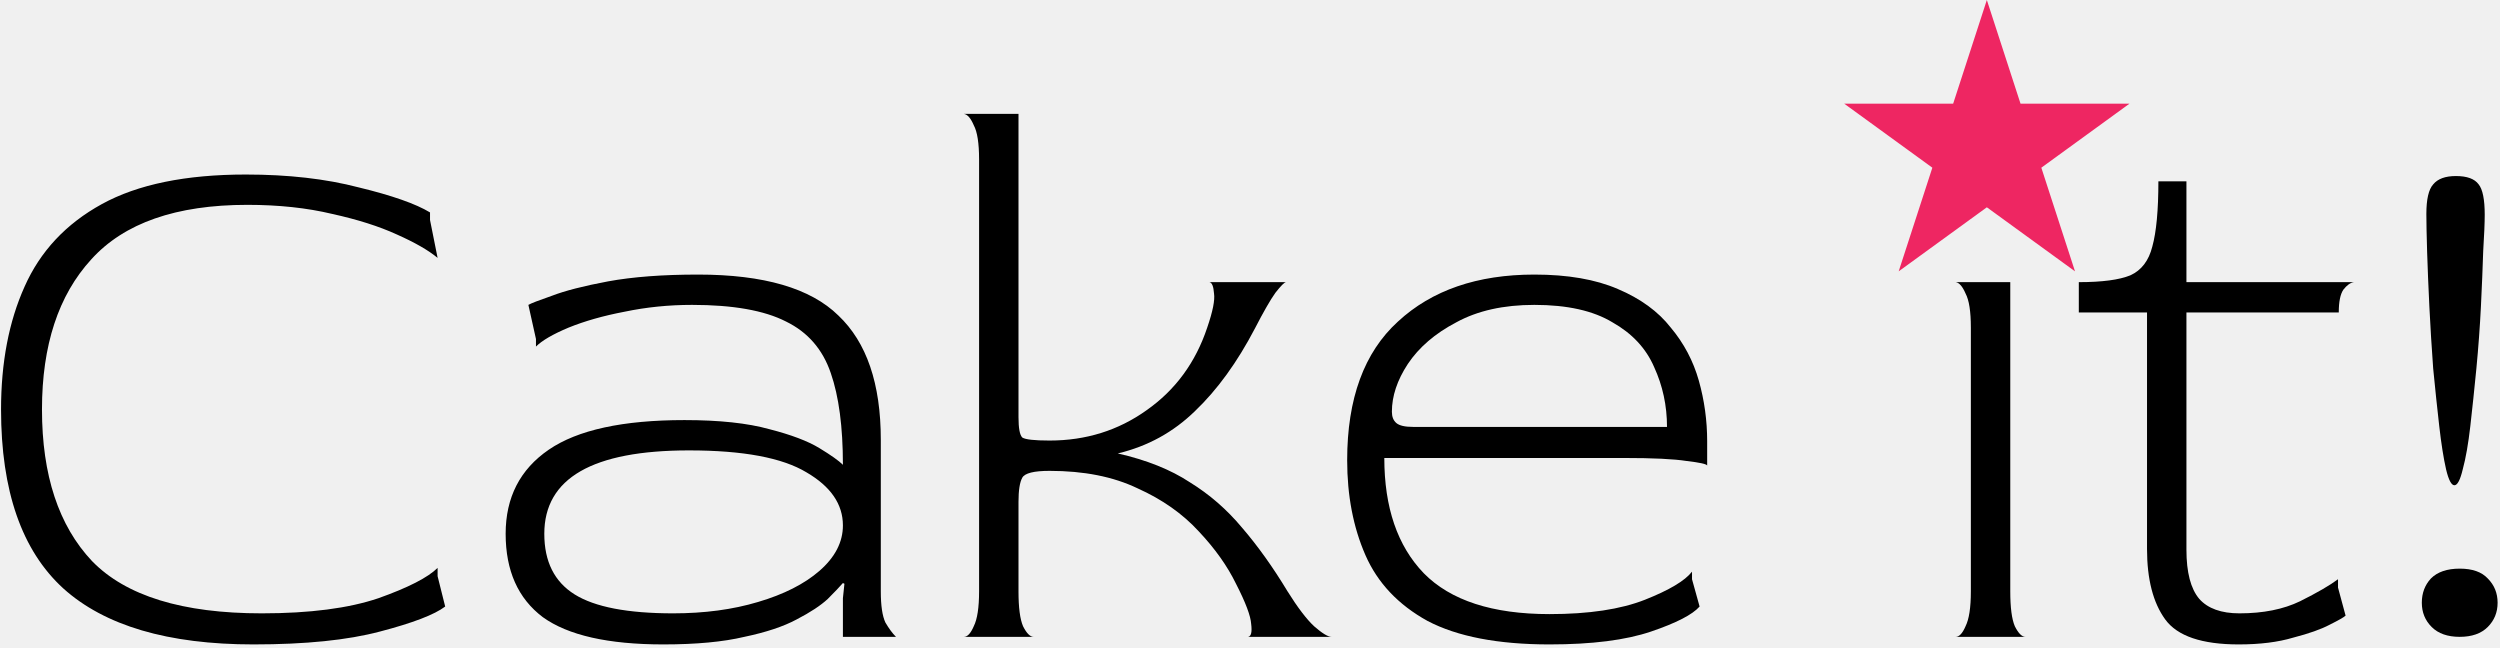
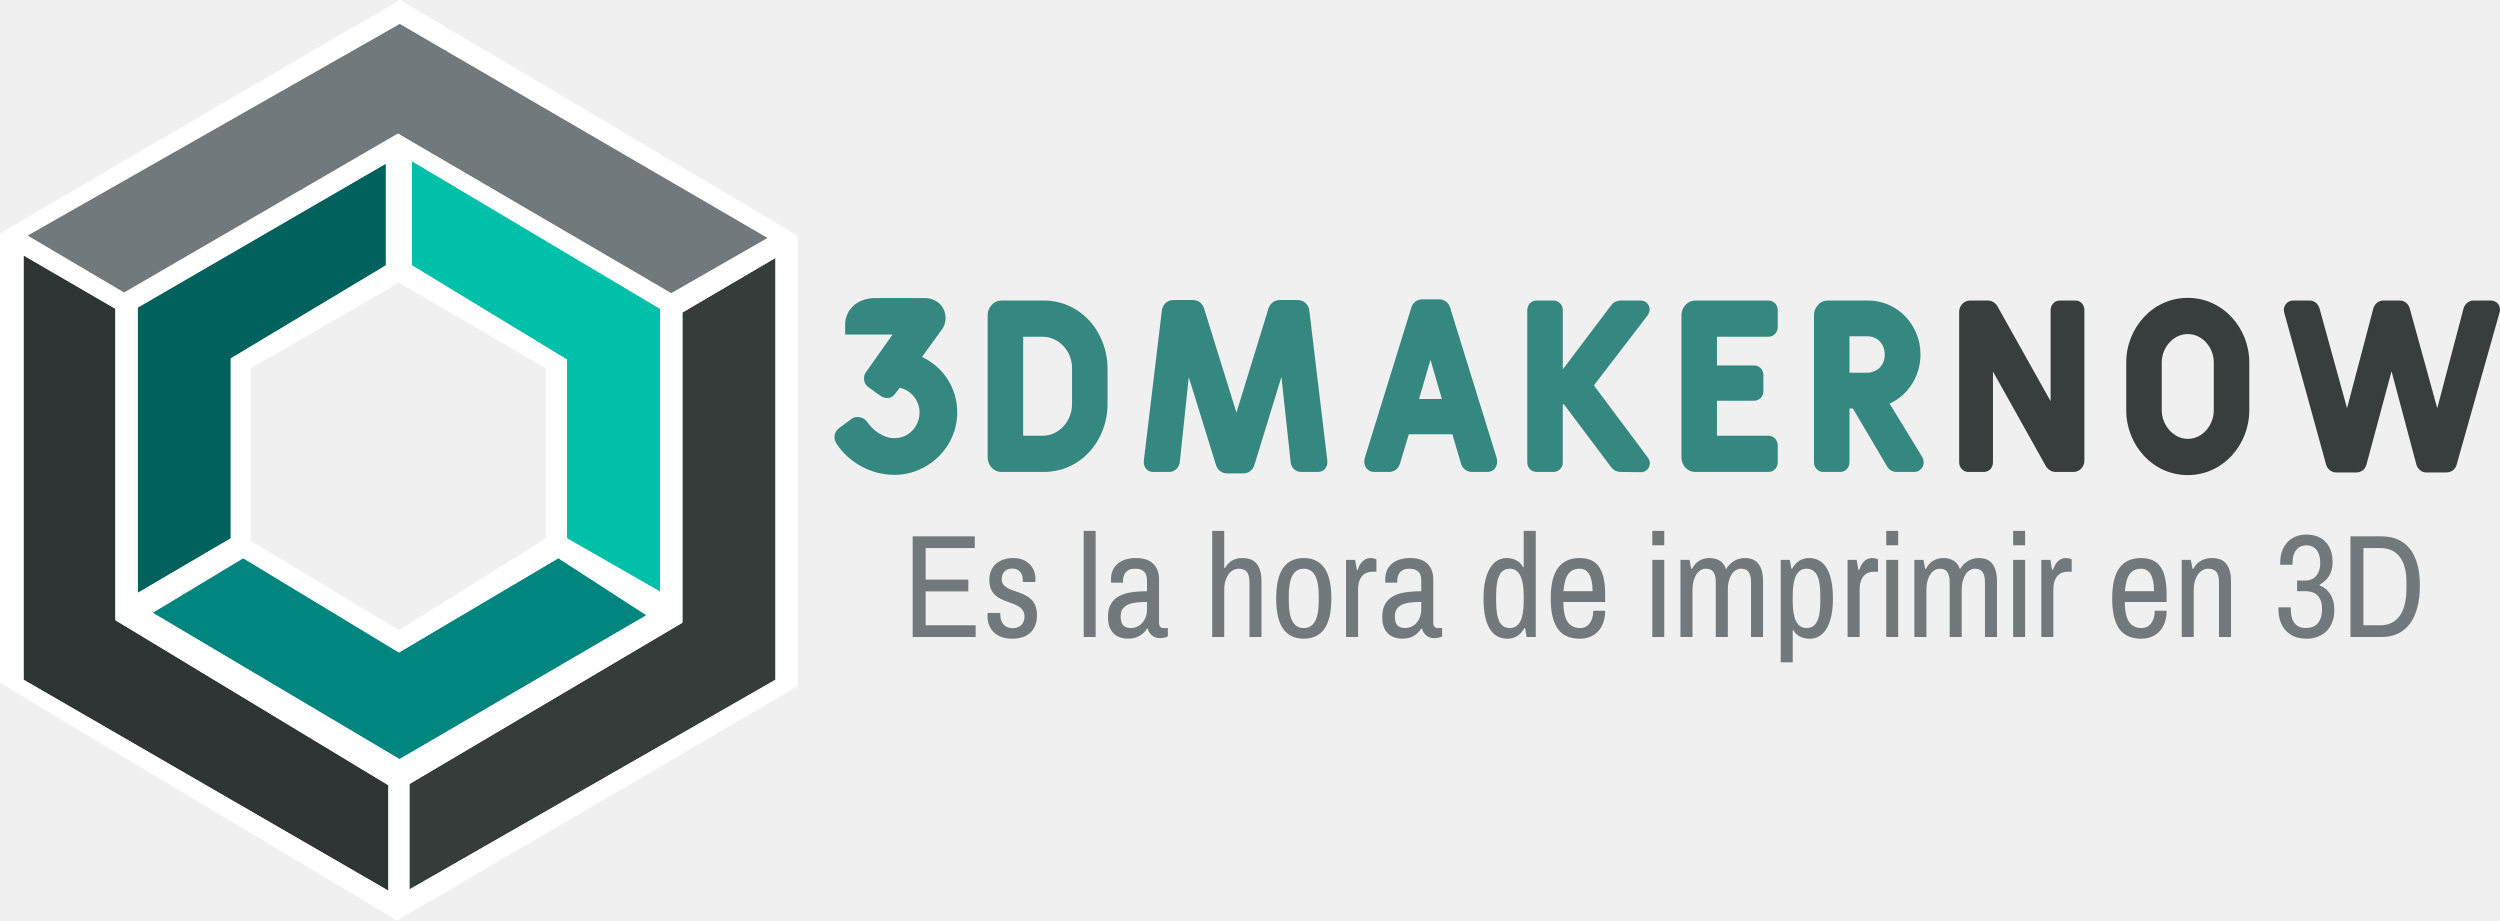
- <svg xmlns="http://www.w3.org/2000/svg" width="475" height="123" viewBox="0 0 475 123" fill="none">
-   <path d="M48.152 122.44C31.928 122.44 19.88 118.888 12.008 111.784C4.136 104.584 0.2 93.256 0.2 77.8C0.2 68.872 1.688 61.096 4.664 54.472C7.64 47.752 12.536 42.52 19.352 38.776C26.168 35.032 35.288 33.16 46.712 33.16C54.776 33.16 61.928 33.976 68.168 35.608C74.504 37.144 79.016 38.728 81.704 40.36V41.8L83.144 49C81.416 47.56 78.824 46.072 75.368 44.536C72.008 43 67.928 41.704 63.128 40.648C58.328 39.496 52.952 38.92 47 38.92C33.464 38.92 23.576 42.376 17.336 49.288C11.096 56.104 7.976 65.608 7.976 77.8C7.976 90.28 11.144 99.88 17.48 106.6C23.912 113.224 34.664 116.536 49.736 116.536C58.856 116.536 66.248 115.576 71.912 113.656C77.576 111.64 81.32 109.72 83.144 107.896V109.48L84.584 115.24C82.568 116.776 78.44 118.36 72.2 119.992C66.056 121.624 58.04 122.44 48.152 122.44Z" fill="black" />
-   <path d="M126.025 122.44C115.561 122.44 107.929 120.712 103.129 117.256C98.424 113.704 96.073 108.424 96.073 101.416C96.073 94.504 98.808 89.176 104.281 85.432C109.753 81.688 118.345 79.816 130.057 79.816C136.681 79.816 142.057 80.392 146.185 81.544C150.313 82.6 153.481 83.8 155.689 85.144C157.897 86.488 159.385 87.544 160.153 88.312C160.153 81.112 159.385 75.304 157.849 70.888C156.313 66.376 153.481 63.112 149.353 61.096C145.225 58.984 139.273 57.928 131.497 57.928C127.081 57.928 122.809 58.36 118.681 59.224C114.649 59.992 111.097 61 108.025 62.248C105.049 63.496 102.985 64.696 101.833 65.848V64.408L100.393 57.928C100.873 57.64 102.361 57.064 104.857 56.2C107.353 55.24 110.905 54.328 115.513 53.464C120.217 52.6 125.929 52.168 132.649 52.168C145.129 52.168 154.009 54.76 159.289 59.944C164.665 65.032 167.353 72.904 167.353 83.56V112.36C167.353 115.048 167.641 117.016 168.217 118.264C168.889 119.416 169.561 120.328 170.233 121H160.153V113.656L160.441 110.92L160.153 110.776C159.577 111.448 158.617 112.456 157.273 113.8C155.929 115.048 153.961 116.344 151.369 117.688C148.873 119.032 145.561 120.136 141.433 121C137.401 121.96 132.265 122.44 126.025 122.44ZM127.897 116.536C133.849 116.536 139.225 115.816 144.025 114.376C148.921 112.936 152.809 110.968 155.689 108.472C158.665 105.88 160.153 103 160.153 99.832C160.153 95.8 157.849 92.44 153.241 89.752C148.633 86.968 141.193 85.576 130.921 85.576C112.585 85.576 103.417 90.856 103.417 101.416C103.417 106.696 105.337 110.536 109.177 112.936C113.017 115.336 119.257 116.536 127.897 116.536Z" fill="black" />
-   <path d="M183.146 121C183.818 121 184.442 120.328 185.018 118.984C185.69 117.64 186.026 115.432 186.026 112.36V30.28C186.026 27.208 185.69 25.048 185.018 23.8C184.442 22.456 183.818 21.736 183.146 21.64H193.514V79.24C193.514 81.352 193.754 82.648 194.234 83.128C194.81 83.512 196.538 83.704 199.418 83.704C206.33 83.704 212.474 81.784 217.85 77.944C223.322 74.104 227.162 68.872 229.37 62.248C230.426 59.176 230.858 57.016 230.666 55.768C230.57 54.424 230.282 53.704 229.802 53.608H244.346C244.058 53.608 243.386 54.28 242.33 55.624C241.37 56.968 240.074 59.224 238.442 62.392C235.082 68.824 231.29 74.056 227.066 78.088C222.938 82.12 218.042 84.808 212.378 86.152C217.85 87.4 222.41 89.224 226.058 91.624C229.802 93.928 233.114 96.808 235.994 100.264C238.97 103.72 241.85 107.752 244.634 112.36C246.554 115.432 248.234 117.64 249.674 118.984C251.21 120.328 252.314 121 252.986 121H237.146C237.722 120.904 237.914 120.088 237.722 118.552C237.626 117.016 236.666 114.472 234.842 110.92C233.21 107.56 230.858 104.248 227.786 100.984C224.714 97.624 220.826 94.888 216.122 92.776C211.514 90.568 205.946 89.464 199.418 89.464C196.442 89.464 194.714 89.896 194.234 90.76C193.754 91.624 193.514 93.16 193.514 95.368V112.36C193.514 115.432 193.802 117.64 194.378 118.984C195.05 120.328 195.722 121 196.394 121H183.146Z" fill="black" />
-   <path d="M294.411 122.44C284.619 122.44 276.891 120.952 271.227 117.976C265.659 114.904 261.723 110.728 259.419 105.448C257.115 100.168 255.963 94.168 255.963 87.448C255.963 75.736 259.179 66.952 265.611 61.096C272.043 55.144 280.683 52.168 291.531 52.168C297.867 52.168 303.147 53.08 307.371 54.904C311.691 56.728 315.051 59.176 317.451 62.248C319.947 65.224 321.723 68.584 322.779 72.328C323.835 76.072 324.363 79.912 324.363 83.848V88.456C324.267 88.168 322.971 87.88 320.475 87.592C318.075 87.208 314.091 87.016 308.523 87.016H263.019C263.019 96.424 265.515 103.72 270.507 108.904C275.595 114.088 283.563 116.68 294.411 116.68C301.899 116.68 307.947 115.768 312.555 113.944C317.163 112.12 320.139 110.344 321.483 108.616V110.056L322.923 115.24C321.579 116.776 318.507 118.36 313.707 119.992C308.907 121.624 302.475 122.44 294.411 122.44ZM268.491 81.112H316.731C316.731 77.08 315.915 73.288 314.283 69.736C312.747 66.184 310.107 63.352 306.363 61.24C302.715 59.032 297.771 57.928 291.531 57.928C285.675 57.928 280.731 59.032 276.699 61.24C272.667 63.352 269.595 65.992 267.483 69.16C265.467 72.232 264.459 75.256 264.459 78.232C264.459 79.192 264.747 79.912 265.323 80.392C265.899 80.872 266.955 81.112 268.491 81.112Z" fill="black" />
-   <path d="M377.92 37.624C375.904 37.624 374.32 37.048 373.168 35.896C372.112 34.744 371.584 33.4 371.584 31.864C371.584 30.232 372.112 28.888 373.168 27.832C374.224 26.68 375.808 26.104 377.92 26.104C380.032 26.104 381.616 26.68 382.672 27.832C383.824 28.888 384.4 30.232 384.4 31.864C384.4 33.4 383.824 34.744 382.672 35.896C381.616 37.048 380.032 37.624 377.92 37.624ZM371.584 121C372.256 121 372.88 120.328 373.456 118.984C374.128 117.64 374.464 115.432 374.464 112.36V62.248C374.464 59.176 374.128 57.016 373.456 55.768C372.88 54.424 372.256 53.704 371.584 53.608H381.952V112.36C381.952 115.432 382.24 117.64 382.816 118.984C383.488 120.328 384.16 121 384.832 121H371.584Z" fill="black" />
-   <path d="M425.358 122.44C418.35 122.44 413.694 120.856 411.39 117.688C409.086 114.52 407.934 110.056 407.934 104.296V59.368H394.974V53.608C399.39 53.608 402.654 53.176 404.766 52.312C406.878 51.352 408.27 49.528 408.942 46.84C409.71 44.056 410.094 39.928 410.094 34.456H415.422V53.608H447.246C446.574 53.704 445.902 54.184 445.23 55.048C444.654 55.912 444.366 57.352 444.366 59.368H415.422V104.44C415.422 108.76 416.238 111.88 417.87 113.8C419.502 115.624 422.046 116.536 425.502 116.536C430.014 116.536 433.854 115.768 437.022 114.232C440.286 112.6 442.686 111.208 444.222 110.056V111.64L445.662 116.968C445.374 117.256 444.366 117.832 442.638 118.696C441.006 119.56 438.702 120.376 435.726 121.144C432.846 122.008 429.39 122.44 425.358 122.44Z" fill="black" />
-   <path d="M466.337 92.2C465.761 92.2 465.233 91.192 464.753 89.176C464.273 87.064 463.841 84.328 463.457 80.968C463.073 77.608 462.689 73.96 462.305 70.024C462.017 66.088 461.777 62.2 461.585 58.36C461.393 54.424 461.249 50.92 461.153 47.848C461.057 44.68 461.009 42.28 461.009 40.648C461.009 37.864 461.441 35.992 462.305 35.032C463.169 33.976 464.609 33.448 466.625 33.448C468.737 33.448 470.177 33.976 470.945 35.032C471.713 35.992 472.097 37.912 472.097 40.792C472.097 42.328 472.001 44.632 471.809 47.704C471.713 50.776 471.569 54.28 471.377 58.216C471.185 62.056 470.897 65.992 470.513 70.024C470.129 73.96 469.745 77.608 469.361 80.968C468.977 84.328 468.497 87.064 467.921 89.176C467.441 91.192 466.913 92.2 466.337 92.2ZM467.345 121C465.041 121 463.265 120.376 462.017 119.128C460.769 117.88 460.145 116.344 460.145 114.52C460.145 112.696 460.721 111.16 461.873 109.912C463.121 108.664 464.945 108.04 467.345 108.04C469.745 108.04 471.521 108.664 472.673 109.912C473.921 111.16 474.545 112.696 474.545 114.52C474.545 116.344 473.921 117.88 472.673 119.128C471.425 120.376 469.649 121 467.345 121Z" fill="black" />
-   <path d="M377.5 0L383.899 19.693H404.605L387.853 31.864L394.252 51.557L377.5 39.386L360.748 51.557L367.147 31.864L350.395 19.693H371.101L377.5 0Z" fill="#EE2662" />
+ <svg xmlns="http://www.w3.org/2000/svg" width="503.732" height="185.467">
+   <path fill="#00867E" d="M130.25 123.967l-49.75 29-49.75-29.5 18.25-11 31.38 19 32.12-19z" />
+   <path fill="#353C3A" d="M156.25 51.967v85l-73.75 42.25v-21.25l55-32.5v-62.5z" />
+   <path fill="#00C0AA" d="M133 62.217v57l-18.75-10.75v-36l-31.25-19v-21z" />
+   <path fill="#00615D" d="M77.75 32.967v20.5L46.5 72.217v36.25l-18.75 11v-57.5z" />
+   <path fill="#2F3435" d="M78.25 158.217v21.25l-73.5-42.5v-85.5l18.5 10.75v62.75z" />
+   <path fill="#72797C" d="M154.71 47.947l-19.46 11.15-55.07-32.17L25 58.967l-19.48-11.5 75.03-42.68z" />
+   <path fill="#FFF" d="M80 185.467c-.04 0-80-47.84-80-47.93v-90.48c0-.09 80.55-47.1 80.62-47.06 0 0 80.13 47.46 80.13 47.55v90.67c0 .09-80.71 47.25-80.75 47.25zm-75.25-48.5l73.5 42.5v-21.25l-55-33.25v-62.75l-18.5-10.75v85.5zm151.5 0v-85l-18.75 11v62.5l-55 32.5v21.25l73.75-42.25zm-21-77.87l19.46-11.15-74.16-43.16-75.03 42.68L25 58.967l55.18-32.04 55.07 32.17zm-2.25 60.12v-57l-50-29.75v21l31.25 19v36l18.75 10.75zm-52.5 33.75l49.75-29-17.75-11.5-32.12 19-31.38-19-18.25 11 49.75 29.5zm29.5-44.5v-34.25l-29.62-17.25-29.88 17.25v34.75l29.88 18 29.62-18.5zm-32.25-55v-20.5l-50 29v57.5l18.75-11v-36.25l31.25-18.75z" />
+   <g>
+     <path fill="#35887F" d="M185.775 71.919c4.361 2.058 7.104 6.321 7.104 11.171 0 6.957-5.782 12.592-12.641 12.592-4.654 0-9.162-2.4-11.71-6.32-.735-1.225-.392-2.401.588-3.136l2.45-1.813c.343-.294.784-.392 1.225-.392.686 0 1.372.294 1.813.833 1.274 1.862 3.283 3.43 5.634 3.43 2.891 0 5.047-2.401 5.047-5.193 0-2.352-1.715-4.508-4.018-4.949l-.931 1.225c-.441.637-1.029.833-1.568.833-.49 0-.98-.196-1.274-.392 0 0-1.617-1.127-2.597-1.862-1.029-.735-.98-2.303-.392-2.989l5.341-7.545h-9.554v-2.009c0-2.646 2.058-5.341 6.075-5.341h9.995c2.303 0 4.165 1.666 4.165 4.018 0 .931-.294 1.764-.882 2.499l-3.87 5.34zM223.161 81.425c0 7.3-5.341 13.67-12.886 13.67h-8.476c-1.617 0-2.793-1.372-2.793-2.939V63.492c0-.784.294-1.519.833-2.058.49-.588 1.225-.882 1.96-.882h8.476c7.545 0 12.886 6.418 12.886 13.719v7.154zm-7.153-7.3c0-3.283-2.548-6.271-5.929-6.271h-3.92v19.941h3.92c3.381 0 5.929-3.038 5.929-6.321v-7.349zM239.528 75.986l-1.813 17.197c-.196 1.127-1.078 1.911-2.107 1.911h-3.233c-.588 0-1.078-.196-1.421-.588a2.28 2.28 0 01-.49-1.617l3.626-30.181c.098-1.323 1.078-2.254 2.352-2.254h3.969c1.029 0 1.911.686 2.205 1.715l6.517 20.97L255.6 62.12a2.368 2.368 0 012.254-1.666h3.577c1.322 0 2.303.931 2.4 2.254l3.626 30.181a2.28 2.28 0 01-.49 1.617c-.343.392-.833.588-1.421.588h-3.381a2.128 2.128 0 01-2.106-1.96l-1.862-17.197-5.438 17.736c-.294 1.029-1.176 1.715-2.204 1.715h-3.332c-1.029 0-1.911-.686-2.205-1.666l-5.49-17.736zM301.607 92.4c.05.195.05.392.05.686 0 1.127-.833 2.009-1.96 2.009h-3.087c-1.078 0-1.96-.686-2.254-1.764l-1.715-5.831h-8.771l-1.764 5.831c-.294 1.078-1.176 1.764-2.205 1.764h-3.037c-1.127 0-1.96-.882-1.96-2.009 0-.294 0-.49.049-.686l9.407-30.378c.294-1.029 1.176-1.715 2.254-1.715h3.332c1.077 0 1.959.686 2.253 1.715l9.408 30.378zm-13.376-19.892l-2.303 7.888h4.606l-2.303-7.888zM309.597 95.095c-1.029 0-1.862-.833-1.862-1.911V62.512c0-1.126.833-1.959 1.862-1.959h3.43c1.029 0 1.862.833 1.862 1.959V74.37h.049l9.652-12.788c.489-.686 1.225-1.029 2.058-1.029h3.919c1.029 0 1.813.784 1.813 1.813 0 .392-.147.784-.393 1.176l-10.827 14.11 10.877 14.552c.245.343.392.734.392 1.127a1.78 1.78 0 01-1.813 1.813l-4.018-.049c-.833 0-1.52-.343-2.009-1.029l-9.457-12.592h-.244v11.71c0 1.078-.833 1.911-1.862 1.911h-3.429zM345.954 67.853v5.781h7.496c1.028 0 1.861.833 1.861 1.911v3.283c0 1.078-.833 1.911-1.861 1.911h-7.496v7.056h10.387c1.029 0 1.862.882 1.862 1.959v3.381c0 1.127-.833 1.96-1.862 1.96h-14.748c-1.616 0-2.793-1.372-2.793-2.939V63.492c0-.784.294-1.519.833-2.058.49-.588 1.226-.882 1.96-.882h14.748c1.029 0 1.862.833 1.862 1.959v3.381c0 1.078-.833 1.96-1.862 1.96h-10.387zM380.743 81.327l6.565 10.73c.196.344.294.735.294 1.078 0 1.127-.833 1.96-1.91 1.96h-3.528c-.833 0-1.47-.392-1.91-1.078l-6.909-11.71h-.686v10.828c0 1.127-.833 1.96-1.862 1.96h-3.43c-1.028 0-1.861-.833-1.861-1.96V63.492c0-.784.294-1.519.833-2.058.489-.588 1.225-.882 1.96-.882h8.084c5.978 0 10.583 4.948 10.583 10.877 0 4.312-2.45 8.183-6.223 9.898zm-8.084-13.572v7.35h3.479c2.106 0 3.626-1.519 3.626-3.626 0-2.156-1.421-3.724-3.626-3.724h-3.479z" />
+     <path fill="#383E3D" d="M401.568 74.859v18.275c0 1.127-.783 1.96-1.861 1.96h-3.087c-1.029 0-1.862-.833-1.862-1.96V62.855c0-1.274.98-2.303 2.205-2.303h3.528c.833 0 1.47.392 1.959 1.127l10.73 19.157V62.512c0-1.126.833-1.959 1.862-1.959h3.136c1.028 0 1.813.833 1.813 1.959v30.28c0 1.273-.979 2.303-2.205 2.303h-3.576c-.784 0-1.47-.392-1.96-1.127l-10.682-19.109zM453.214 82.699c0 6.909-5.292 13.033-12.396 13.033s-12.396-6.124-12.396-13.033v-9.701c0-6.909 5.34-12.984 12.396-12.984s12.396 6.075 12.396 12.984v9.701zm-7.154-9.701c0-2.891-2.204-5.684-5.242-5.684-2.988 0-5.242 2.793-5.242 5.684v9.701c0 2.842 2.254 5.732 5.242 5.732 3.038 0 5.242-2.842 5.242-5.732v-9.701zM501.918 60.553a1.88 1.88 0 011.47.735c.343.49.44 1.127.245 1.715l-8.624 30.574a2.092 2.092 0 01-2.058 1.616h-4.115c-.882 0-1.715-.686-1.96-1.616l-4.998-18.766-5.046 18.766a2.094 2.094 0 01-2.059 1.616h-4.115c-.882 0-1.715-.686-1.96-1.567l-8.427-30.574a2.413 2.413 0 01-.099-.588c0-1.029.833-1.911 1.862-1.911h3.381c.882 0 1.715.686 1.959 1.617l5.537 20.088 5.291-20.088c.245-.931 1.078-1.617 2.01-1.617h3.38c.882 0 1.715.686 1.96 1.617l5.537 20.088 5.291-20.088c.245-.931 1.078-1.617 2.009-1.617h3.529z" />
+   </g>
+   <g fill="#72797C">
+     <path d="M183.897 128.351V108.07h12.515v2.367h-9.902v6.352h8.604v2.367h-8.604v6.828h10.076v2.367h-12.689zM204.179 112.442c.722 0 1.359.113 1.913.34.554.226 1.02.534 1.4.924.38.39.667.842.859 1.356a4.66 4.66 0 01.275 1.978 3.92 3.92 0 00-.015.225h-2.512v-.26c0-.299-.034-.595-.101-.889a2.106 2.106 0 00-.354-.786c-.168-.231-.39-.416-.664-.556s-.619-.21-1.032-.21c-.433 0-.784.072-1.054.217s-.483.322-.643.534a1.828 1.828 0 00-.325.693c-.058.25-.086.48-.086.692 0 .424.101.772.303 1.047s.469.508.801.7c.332.192.712.36 1.14.505s.864.299 1.307.462c.442.164.878.354 1.306.57s.809.496 1.141.837c.332.342.599.763.801 1.264.202.5.303 1.111.303 1.833 0 .837-.125 1.557-.375 2.158a3.963 3.963 0 01-1.04 1.486 4.142 4.142 0 01-1.573.859 6.819 6.819 0 01-1.978.274c-.895 0-1.66-.128-2.295-.383s-1.153-.597-1.552-1.024a4.083 4.083 0 01-.881-1.458 5.112 5.112 0 01-.281-1.683c0-.201.004-.354.014-.454.01-.102.015-.166.015-.195h2.555v.304c0 .49.065.909.195 1.256s.31.633.541.858c.231.227.5.393.809.498.308.106.64.159.996.159.317 0 .616-.048.895-.145a2.103 2.103 0 001.256-1.169c.125-.289.188-.621.188-.996 0-.491-.101-.896-.303-1.213s-.469-.585-.801-.801a5.783 5.783 0 00-1.133-.563c-.424-.158-.859-.319-1.307-.483a12.593 12.593 0 01-1.306-.563c-.424-.212-.801-.479-1.133-.802s-.599-.722-.801-1.198-.303-1.061-.303-1.754c0-.692.113-1.313.339-1.862a3.775 3.775 0 01.975-1.393c.423-.38.931-.674 1.523-.881s1.257-.308 1.998-.308zM220.765 128.351h-2.411v-21.379h2.411v21.379zM228.849 112.442c1.568 0 2.743.383 3.522 1.148.78.765 1.169 1.835 1.169 3.212v8.719c0 .365.086.628.26.786a.834.834 0 00.577.238h.938v1.689c-.135.077-.337.153-.606.23s-.602.116-.996.116c-.635 0-1.165-.176-1.588-.527-.424-.352-.712-.815-.866-1.393h-.145a4.251 4.251 0 01-1.581 1.501c-.65.355-1.384.534-2.202.534a5.74 5.74 0 01-.837-.065c-.298-.043-.599-.12-.902-.23s-.597-.27-.88-.477a3.14 3.14 0 01-.751-.794c-.216-.322-.39-.715-.52-1.177s-.195-1.005-.195-1.631c0-1.068.197-1.941.592-2.62s.943-1.208 1.646-1.588 1.535-.64 2.498-.779a21.8 21.8 0 013.132-.21v-2.006c0-.376-.034-.717-.101-1.025a1.84 1.84 0 00-.375-.794 1.814 1.814 0 00-.75-.52c-.317-.125-.727-.188-1.227-.188-.462 0-.844.072-1.147.217a1.976 1.976 0 00-.729.57c-.183.235-.313.5-.39.794a3.48 3.48 0 00-.116.888v.346h-2.396a1.21 1.21 0 01-.029-.273v-.361c0-.712.123-1.34.368-1.884a3.67 3.67 0 011.032-1.357c.443-.36.97-.632 1.581-.815a7.036 7.036 0 012.014-.274zm2.266 8.85c-.789 0-1.508.036-2.158.108-.649.071-1.208.214-1.674.426s-.83.505-1.09.88c-.26.376-.39.866-.39 1.473 0 .886.178 1.501.534 1.848s.876.52 1.559.52c.385 0 .768-.079 1.148-.238.38-.158.724-.396 1.032-.714a3.65 3.65 0 00.751-1.198c.192-.481.289-1.044.289-1.689v-1.416zM246.677 114.421h.173c.404-.693.893-1.196 1.465-1.509.573-.313 1.249-.47 2.028-.47.587 0 1.116.082 1.588.246.471.163.873.433 1.205.809.332.375.589.861.772 1.457.183.598.274 1.328.274 2.194v11.202h-2.426v-11.028c0-.539-.053-.984-.158-1.336-.106-.351-.255-.63-.448-.837a1.54 1.54 0 00-.693-.433 3.07 3.07 0 00-.895-.123 2.23 2.23 0 00-1.097.289 2.838 2.838 0 00-.917.837c-.265.366-.477.813-.635 1.343s-.238 1.131-.238 1.804v9.484h-2.425v-21.379h2.425v7.45zM262.699 112.442c1.819 0 3.2.66 4.143 1.979.943 1.318 1.415 3.368 1.415 6.149 0 2.791-.472 4.843-1.415 6.156-.942 1.313-2.323 1.971-4.143 1.971-1.818 0-3.2-.657-4.143-1.971-.943-1.313-1.415-3.365-1.415-6.156 0-2.781.472-4.831 1.415-6.149.943-1.318 2.325-1.979 4.143-1.979zm0 2.152c-1.021 0-1.778.452-2.273 1.356-.496.905-.743 2.257-.743 4.057v1.141c0 1.79.247 3.138.743 4.042.495.904 1.253 1.356 2.273 1.356 1.011 0 1.766-.452 2.267-1.356.5-.904.75-2.252.75-4.042v-1.141c0-1.8-.25-3.151-.75-4.057-.501-.904-1.256-1.356-2.267-1.356zM276.183 112.442c.164 0 .313.015.447.044.135.028.255.058.361.086l.347.116v2.512h-.809c-.385 0-.751.063-1.098.188-.346.125-.651.33-.916.613-.265.284-.477.659-.636 1.126-.158.467-.237 1.047-.237 1.739v9.484h-2.426v-15.547h1.833l.332 2.035h.174c.096-.298.217-.589.36-.873.145-.284.322-.539.534-.766.212-.226.46-.408.744-.548.285-.138.615-.209.99-.209zM284.107 112.442c1.568 0 2.743.383 3.522 1.148.779.765 1.169 1.835 1.169 3.212v8.719c0 .365.087.628.26.786a.836.836 0 00.578.238h.938v1.689a2.938 2.938 0 01-.606.23 3.68 3.68 0 01-.996.116c-.636 0-1.165-.176-1.588-.527-.424-.352-.713-.815-.866-1.393h-.145a4.251 4.251 0 01-1.581 1.501c-.649.355-1.383.534-2.201.534a5.74 5.74 0 01-.837-.065c-.299-.043-.6-.12-.902-.23s-.597-.27-.881-.477a3.136 3.136 0 01-.75-.794 4.095 4.095 0 01-.521-1.177c-.13-.462-.194-1.005-.194-1.631 0-1.068.197-1.941.592-2.62s.943-1.208 1.646-1.588 1.535-.64 2.497-.779c.963-.14 2.007-.21 3.133-.21v-2.006c0-.376-.034-.717-.101-1.025a1.853 1.853 0 00-.376-.794 1.814 1.814 0 00-.75-.52c-.318-.125-.728-.188-1.228-.188-.462 0-.845.072-1.147.217a1.976 1.976 0 00-.729.57c-.183.235-.313.5-.39.794a3.48 3.48 0 00-.115.888v.346h-2.396a1.21 1.21 0 01-.028-.273v-.361c0-.712.122-1.34.368-1.884a3.66 3.66 0 011.032-1.357c.442-.36.969-.632 1.58-.815a7.029 7.029 0 012.013-.274zm2.267 8.85c-.789 0-1.509.036-2.158.108-.649.071-1.208.214-1.675.426s-.829.505-1.09.88c-.26.376-.39.866-.39 1.473 0 .886.179 1.501.534 1.848.356.347.876.52 1.56.52.385 0 .767-.079 1.147-.238.38-.158.724-.396 1.032-.714.308-.318.558-.717.75-1.198s.289-1.044.289-1.689v-1.416zM309.441 128.351h-1.833l-.317-1.805h-.159c-.366.722-.842 1.261-1.429 1.617a3.726 3.726 0 01-1.964.534c-.741 0-1.41-.157-2.006-.47-.598-.313-1.104-.801-1.523-1.465s-.738-1.509-.96-2.533c-.222-1.025-.332-2.254-.332-3.688 0-1.405.123-2.617.368-3.638.245-1.02.577-1.859.996-2.519s.909-1.148 1.473-1.466a3.636 3.636 0 011.812-.477c.751 0 1.422.162 2.014.484s1.022.771 1.292 1.35h.145v-7.305h2.425v21.381zm-5.211-13.757c-.462 0-.866.101-1.213.303s-.635.521-.866.953c-.23.433-.404.994-.52 1.682-.115.688-.173 1.514-.173 2.476v1.141c0 .962.058 1.785.173 2.469.115.683.289 1.241.52 1.674.231.434.52.751.866.953s.751.303 1.213.303c.942 0 1.643-.452 2.101-1.356.456-.904.686-2.252.686-4.042v-1.011c0-3.698-.929-5.545-2.787-5.545zM318.305 112.442c.847 0 1.593.138 2.237.412s1.179.705 1.603 1.292c.423.587.743 1.342.96 2.266s.324 2.036.324 3.335v1.545h-8.43c.01 1.81.291 3.137.845 3.983.553.848 1.402 1.271 2.548 1.271.385 0 .738-.079 1.061-.238.322-.158.602-.39.837-.692.236-.304.419-.672.549-1.104s.195-.919.195-1.458h2.396c0 .876-.122 1.663-.368 2.36-.245.698-.592 1.29-1.039 1.775a4.512 4.512 0 01-1.609 1.119c-.626.26-1.318.39-2.079.39-.962 0-1.809-.151-2.54-.455-.731-.303-1.345-.784-1.841-1.443s-.868-1.501-1.118-2.526c-.251-1.024-.376-2.259-.376-3.702 0-2.781.488-4.831 1.466-6.149.974-1.32 2.434-1.981 4.379-1.981zm0 2.152c-.539 0-1.003.097-1.394.289-.39.192-.714.479-.974.858-.26.381-.462.852-.606 1.415a11.64 11.64 0 00-.304 1.97h5.861c0-1.491-.219-2.619-.657-3.385-.437-.764-1.08-1.147-1.926-1.147zM335.338 109.873h-2.41v-2.901h2.41v2.901zm0 18.478h-2.41v-15.547h2.41v15.547zM351.578 112.442c.549 0 1.047.082 1.494.246.447.163.832.433 1.154.809.323.375.573.861.751 1.457.178.598.268 1.328.268 2.194v11.202h-2.426v-11.028c0-.539-.05-.984-.151-1.336-.101-.351-.243-.63-.426-.837s-.395-.352-.635-.433a2.453 2.453 0 00-.794-.123c-.366 0-.71.097-1.032.289a2.71 2.71 0 00-.852.837c-.246.366-.438.813-.578 1.343s-.209 1.131-.209 1.804v9.484h-2.425v-11.028c0-.539-.051-.984-.152-1.336-.101-.351-.24-.63-.418-.837a1.417 1.417 0 00-.636-.433 2.51 2.51 0 00-.801-.123c-.366 0-.71.097-1.032.289s-.606.472-.852.837c-.245.366-.44.813-.585 1.343s-.216 1.131-.216 1.804v9.484h-2.426v-15.547h1.833l.332 1.79h.174c.413-.77.921-1.321 1.522-1.653s1.277-.498 2.028-.498c.76 0 1.432.176 2.014.527s1.013.927 1.292 1.725c.424-.74.972-1.301 1.646-1.682a4.302 4.302 0 012.138-.57zM364.513 112.442c.731 0 1.396.159 1.992.477s1.102.809 1.516 1.473c.413.664.733 1.509.96 2.533.226 1.025.339 2.25.339 3.674 0 1.415-.12 2.633-.36 3.652-.241 1.021-.57 1.86-.989 2.519-.419.66-.909 1.146-1.473 1.458a3.67 3.67 0 01-1.812.47c-.76 0-1.437-.149-2.028-.447-.592-.299-1.022-.723-1.292-1.271h-.144v6.481h-2.426v-20.657h1.833l.332 1.79h.145c.366-.702.845-1.236 1.437-1.603a3.677 3.677 0 011.97-.549zm-.52 2.152c-.934 0-1.629.452-2.086 1.356-.458.905-.686 2.257-.686 4.057v1.141c0 1.79.228 3.138.686 4.042.457.904 1.152 1.356 2.086 1.356.462 0 .868-.101 1.22-.303.351-.202.642-.52.873-.953.23-.433.404-.991.52-1.674.115-.684.173-1.507.173-2.469v-1.141c0-.962-.058-1.787-.173-2.476-.115-.688-.289-1.249-.52-1.682-.231-.433-.522-.751-.873-.953a2.415 2.415 0 00-1.22-.301zM377.244 112.442c.164 0 .313.015.447.044.135.028.255.058.361.086l.347.116v2.512h-.809c-.385 0-.751.063-1.098.188-.346.125-.651.33-.916.613-.265.284-.477.659-.636 1.126-.158.467-.237 1.047-.237 1.739v9.484h-2.426v-15.547h1.833l.332 2.035h.174c.096-.298.217-.589.36-.873.145-.284.322-.539.534-.766.212-.226.46-.408.744-.548.285-.138.615-.209.99-.209zM382.47 109.873h-2.41v-2.901h2.41v2.901zm0 18.478h-2.41v-15.547h2.41v15.547zM398.71 112.442c.549 0 1.047.082 1.494.246.447.163.832.433 1.154.809.323.375.573.861.751 1.457.178.598.268 1.328.268 2.194v11.202h-2.426v-11.028c0-.539-.05-.984-.151-1.336-.101-.351-.243-.63-.426-.837s-.395-.352-.635-.433a2.453 2.453 0 00-.794-.123c-.366 0-.71.097-1.032.289a2.71 2.71 0 00-.852.837c-.246.366-.438.813-.578 1.343s-.209 1.131-.209 1.804v9.484h-2.425v-11.028c0-.539-.051-.984-.152-1.336-.101-.351-.24-.63-.418-.837a1.417 1.417 0 00-.636-.433 2.51 2.51 0 00-.801-.123c-.366 0-.71.097-1.032.289s-.606.472-.852.837c-.245.366-.44.813-.585 1.343s-.216 1.131-.216 1.804v9.484h-2.426v-15.547h1.833l.332 1.79h.174c.413-.77.921-1.321 1.522-1.653s1.277-.498 2.028-.498c.76 0 1.432.176 2.014.527s1.013.927 1.292 1.725c.424-.74.972-1.301 1.646-1.682a4.302 4.302 0 012.138-.57zM408.049 109.873h-2.41v-2.901h2.41v2.901zm0 18.478h-2.41v-15.547h2.41v15.547zM416.277 112.442c.164 0 .313.015.447.044.135.028.255.058.361.086l.347.116v2.512h-.809c-.385 0-.751.063-1.098.188-.346.125-.651.33-.916.613-.265.284-.477.659-.636 1.126-.158.467-.237 1.047-.237 1.739v9.484h-2.426v-15.547h1.833l.332 2.035h.174c.096-.298.217-.589.36-.873.145-.284.322-.539.534-.766.212-.226.46-.408.744-.548.285-.138.615-.209.99-.209zM431.435 112.442c.847 0 1.593.138 2.237.412s1.179.705 1.603 1.292c.423.587.743 1.342.96 2.266s.324 2.036.324 3.335v1.545h-8.43c.01 1.81.291 3.137.845 3.983.553.848 1.402 1.271 2.548 1.271.385 0 .738-.079 1.061-.238.322-.158.602-.39.837-.692.236-.304.419-.672.549-1.104s.195-.919.195-1.458h2.396c0 .876-.122 1.663-.368 2.36-.245.698-.592 1.29-1.039 1.775a4.512 4.512 0 01-1.609 1.119c-.626.26-1.318.39-2.079.39-.962 0-1.809-.151-2.54-.455-.731-.303-1.345-.784-1.841-1.443s-.868-1.501-1.118-2.526c-.251-1.024-.376-2.259-.376-3.702 0-2.781.488-4.831 1.466-6.149.974-1.32 2.434-1.981 4.379-1.981zm0 2.152c-.539 0-1.003.097-1.394.289-.39.192-.714.479-.974.858-.26.381-.462.852-.606 1.415a11.64 11.64 0 00-.304 1.97h5.861c0-1.491-.219-2.619-.657-3.385-.437-.764-1.08-1.147-1.926-1.147zM445.696 112.442c.587 0 1.116.082 1.588.246.472.163.873.433 1.205.809.332.375.59.861.772 1.457.183.598.274 1.328.274 2.194v11.202h-2.425v-11.028c0-.539-.054-.984-.159-1.336-.105-.351-.255-.63-.447-.837s-.424-.352-.693-.433a3.064 3.064 0 00-.895-.123c-.385 0-.751.097-1.098.289a2.845 2.845 0 00-.916.837 4.454 4.454 0 00-.636 1.343c-.158.529-.237 1.131-.237 1.804v9.484h-2.426v-15.547h1.833l.332 1.79h.174c.433-.77.972-1.321 1.616-1.653s1.359-.498 2.138-.498zM464.708 107.708c.789 0 1.509.12 2.158.361a4.56 4.56 0 011.675 1.067c.467.472.827 1.054 1.083 1.747.255.693.382 1.492.382 2.396 0 .597-.067 1.128-.202 1.595s-.319.883-.556 1.249c-.235.365-.515.688-.837.967s-.671.524-1.047.736v.115a4.31 4.31 0 012.136 1.718c.27.414.479.891.628 1.43s.224 1.146.224 1.818c0 .905-.137 1.716-.411 2.433s-.657 1.323-1.147 1.819c-.491.495-1.078.875-1.762 1.14s-1.429.397-2.237.397c-.924 0-1.742-.145-2.454-.434a4.874 4.874 0 01-1.797-1.227 5.176 5.176 0 01-1.098-1.92c-.245-.751-.367-1.588-.367-2.512v-.231h2.497v.332c0 1.261.257 2.216.772 2.866.515.649 1.272.974 2.273.974.48 0 .921-.072 1.32-.216a2.521 2.521 0 001.025-.687c.283-.313.505-.709.664-1.19.158-.481.238-1.054.238-1.718 0-.722-.094-1.313-.282-1.775-.188-.462-.438-.83-.75-1.104a2.624 2.624 0 00-1.068-.57 4.886 4.886 0 00-1.249-.159h-1.674v-2.15h1.746c.385 0 .756-.072 1.111-.217a2.53 2.53 0 00.932-.656c.265-.294.477-.664.635-1.112.159-.447.238-.969.238-1.565 0-.626-.074-1.162-.224-1.61a3.169 3.169 0 00-.606-1.104c-.255-.289-.551-.501-.888-.636s-.688-.202-1.054-.202c-.404 0-.779.072-1.126.217s-.645.368-.895.671c-.251.304-.445.687-.585 1.148s-.209 1.005-.209 1.631v.26h-2.469v-.52c0-.847.13-1.612.39-2.296a5.179 5.179 0 011.083-1.753 4.754 4.754 0 011.659-1.126 5.575 5.575 0 012.125-.397zM473.601 128.351V108.07h6.308c1.193 0 2.265.207 3.212.62a6.318 6.318 0 012.418 1.855c.664.822 1.172 1.848 1.523 3.074.351 1.228.526 2.659.526 4.295 0 1.732-.176 3.25-.526 4.554-.352 1.305-.859 2.392-1.523 3.263s-1.47 1.525-2.418 1.963c-.947.438-2.019.657-3.212.657h-6.308zm2.612-17.914v15.547h3.45c.799 0 1.519-.151 2.158-.455a4.364 4.364 0 001.639-1.364c.452-.606.801-1.368 1.046-2.288.246-.919.368-1.994.368-3.226v-1.473c0-1.126-.122-2.112-.368-2.959-.245-.847-.594-1.55-1.046-2.108a4.303 4.303 0 00-1.639-1.256c-.64-.278-1.359-.418-2.158-.418h-3.45z" />
+   </g>
</svg>
